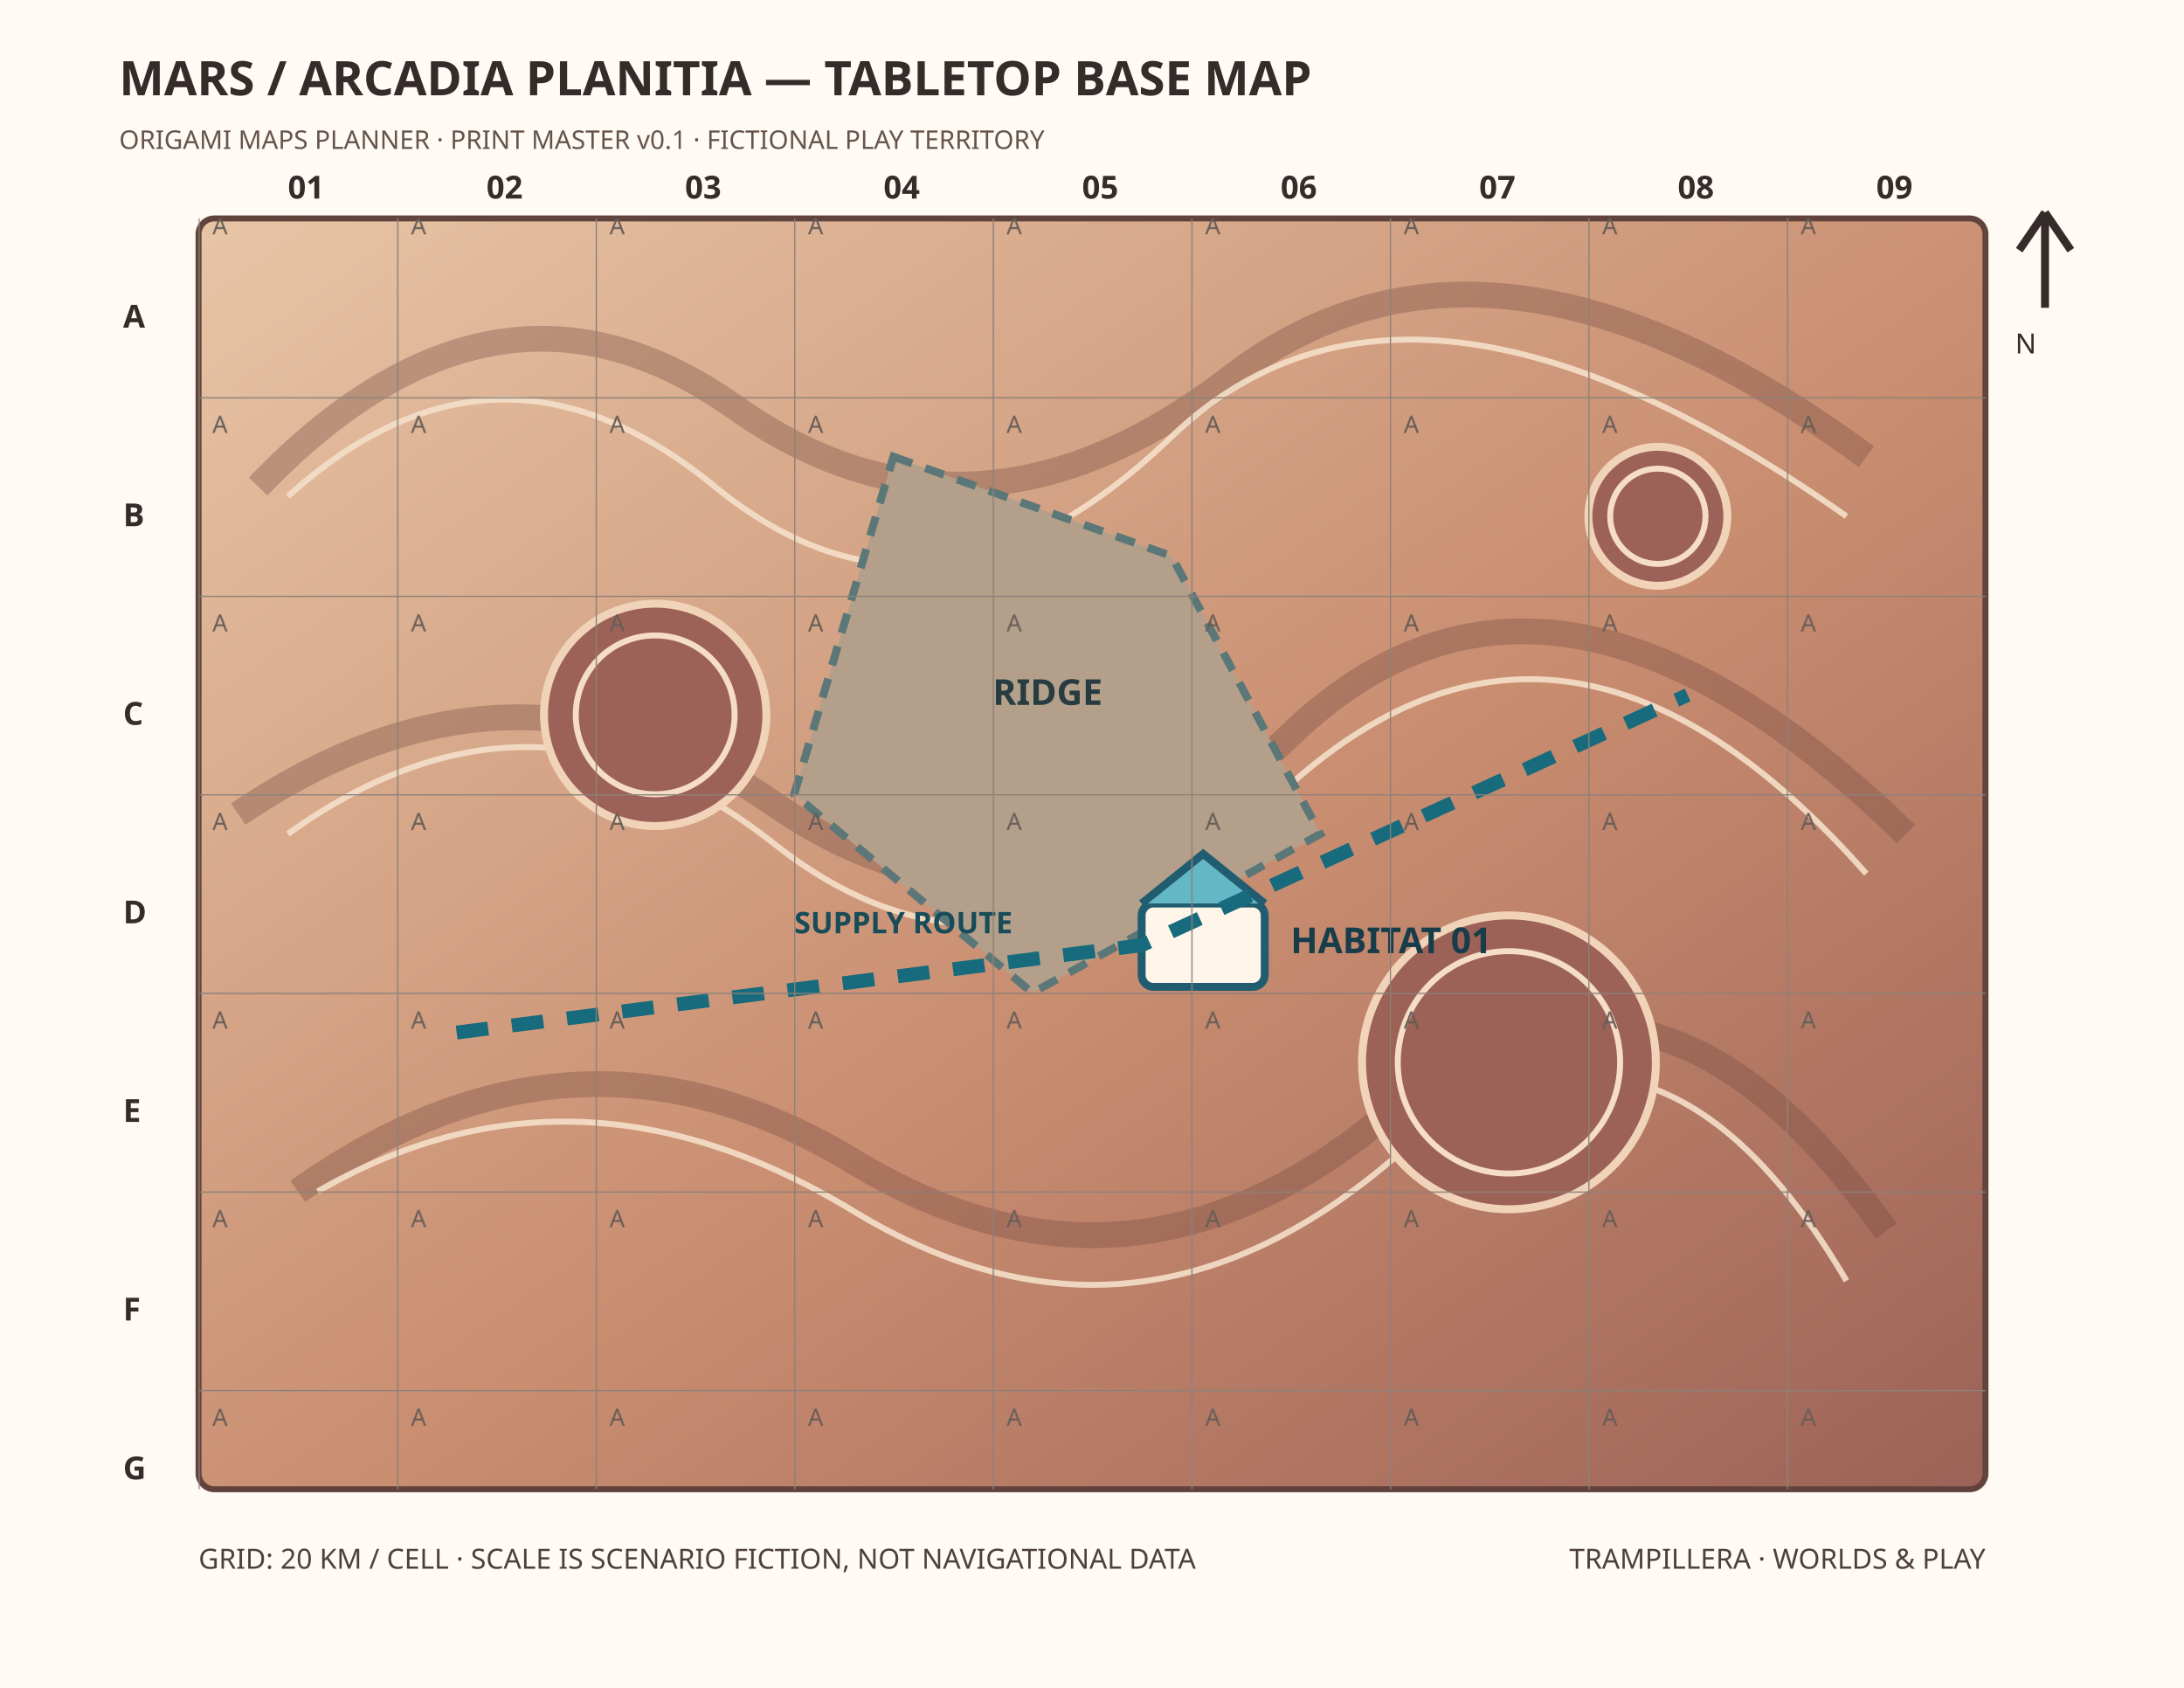
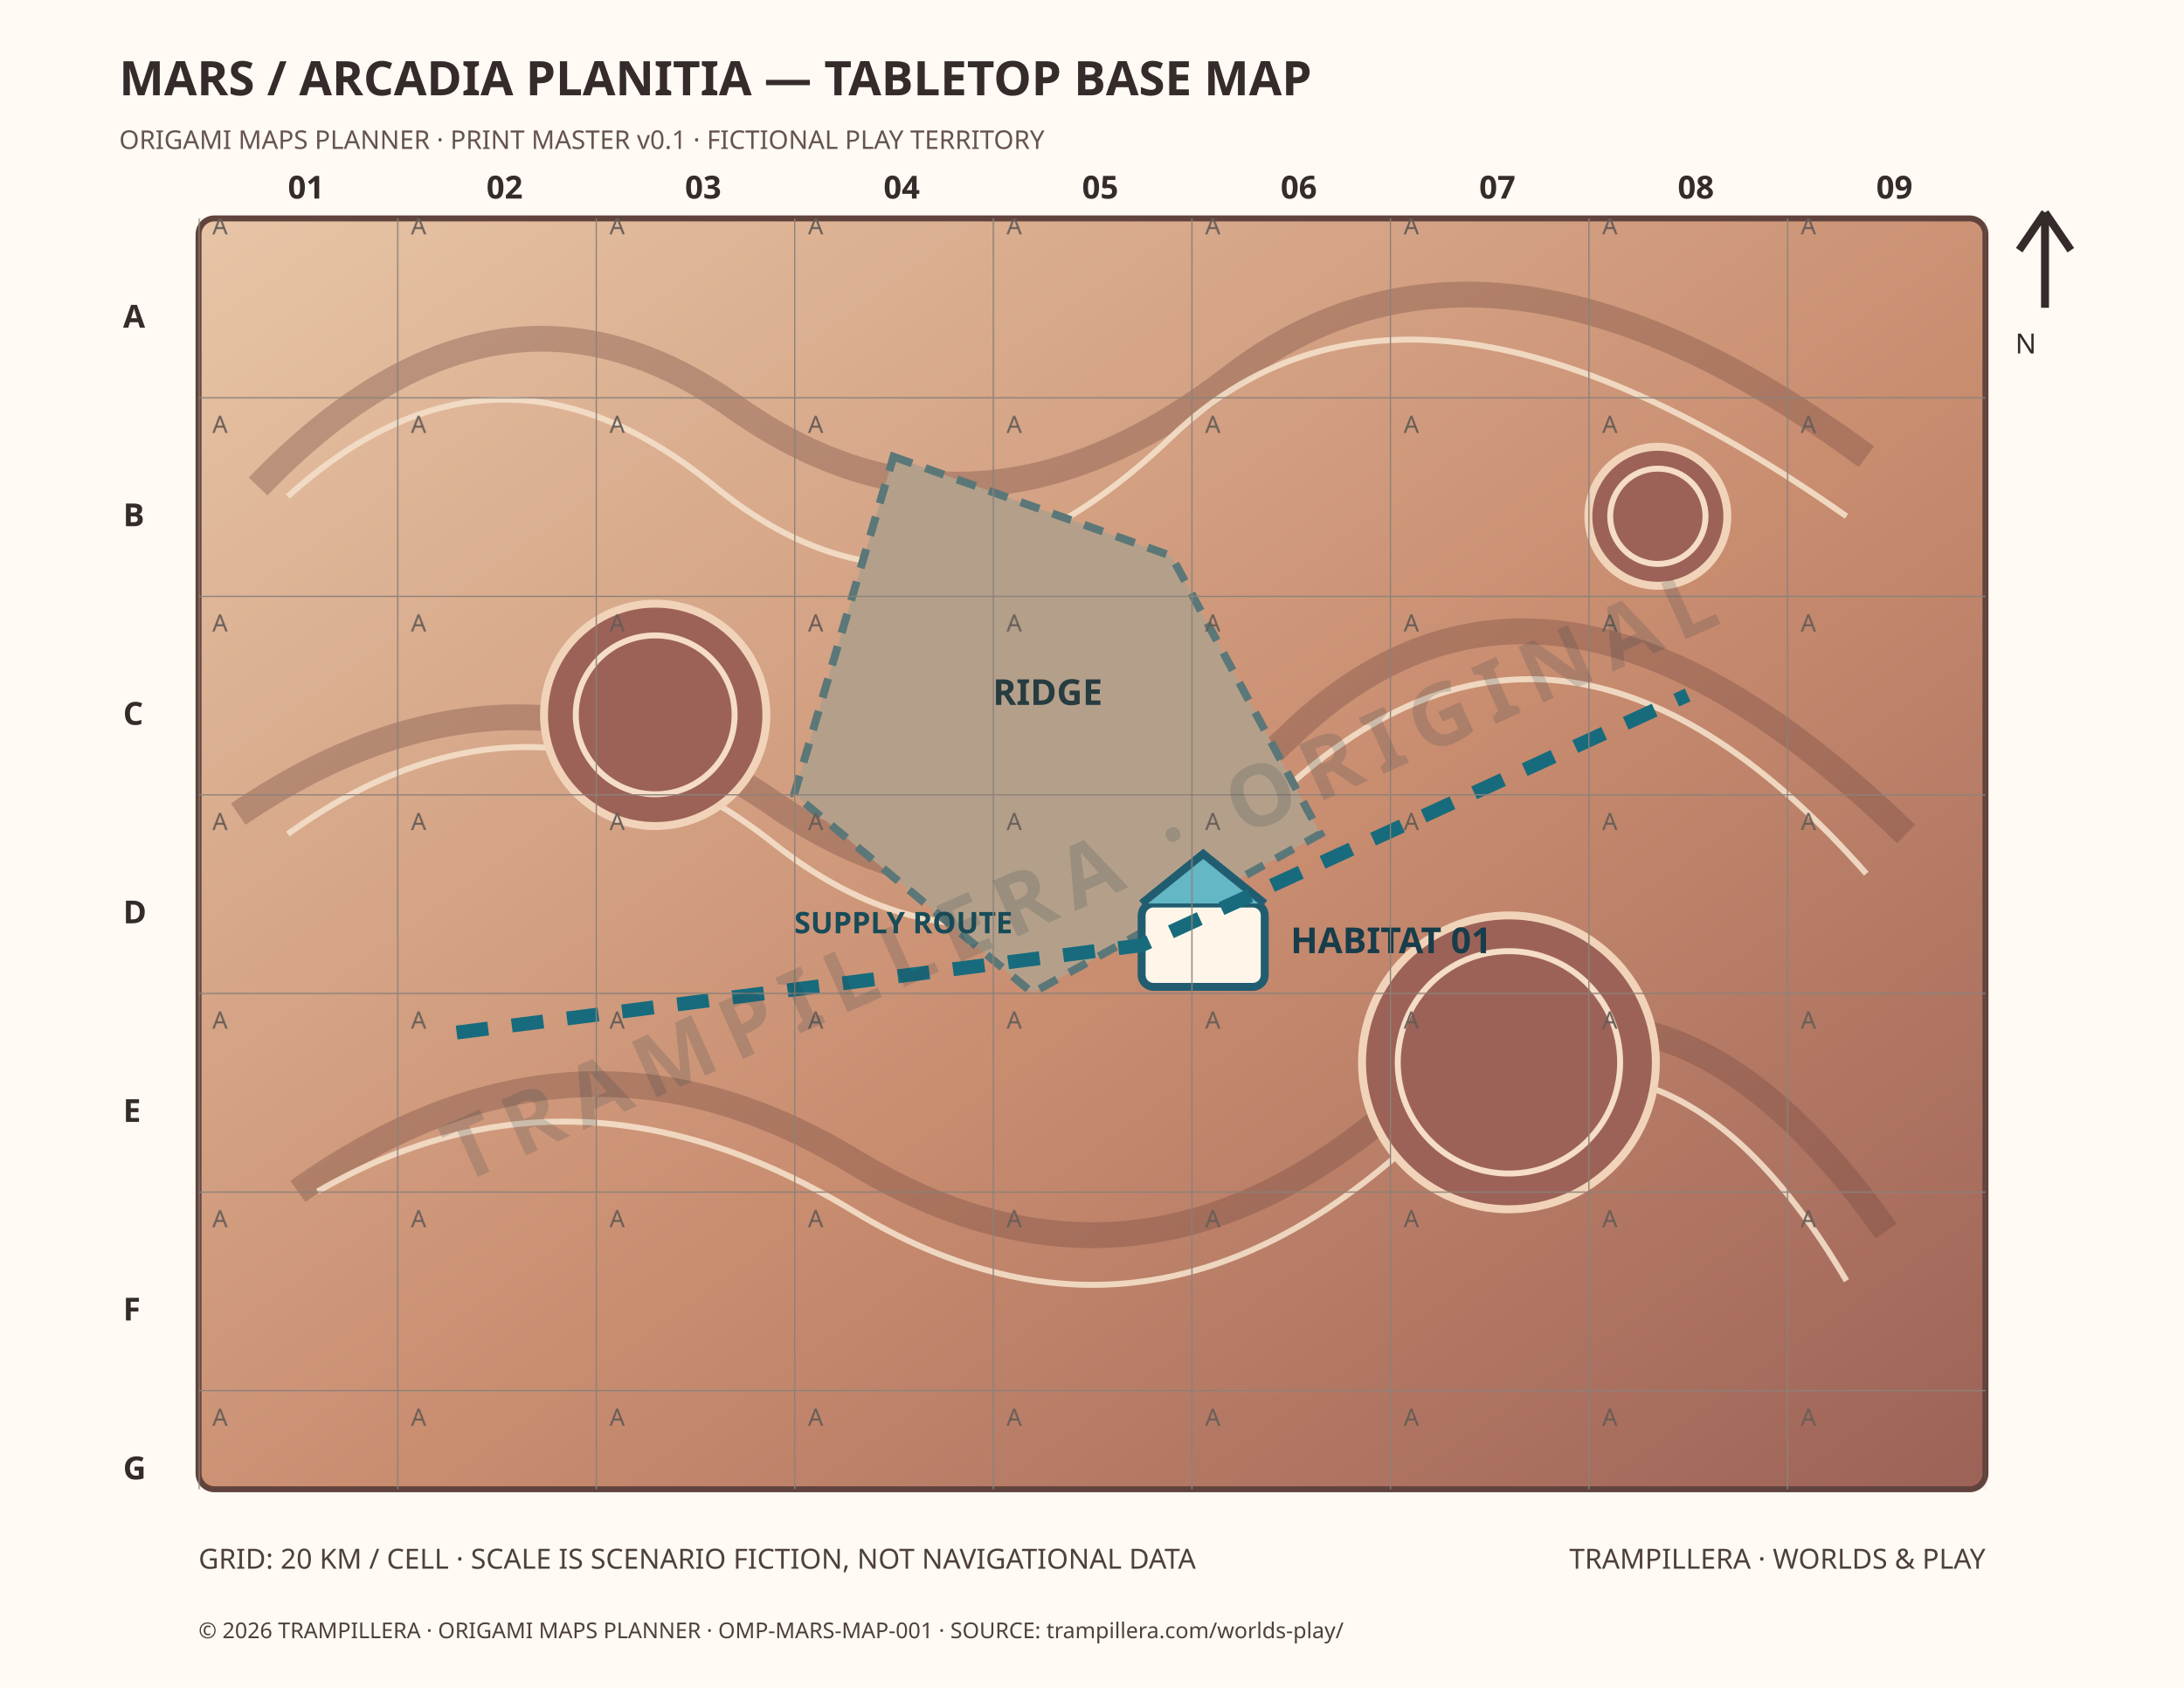
<svg xmlns="http://www.w3.org/2000/svg" width="3300" height="2550" viewBox="0 0 1100 850" role="img" aria-labelledby="title desc">
  <defs>
    <pattern id="grid" width="100" height="100" patternUnits="userSpaceOnUse">
      <path d="M100 0H0V100" fill="none" stroke="#8b8179" stroke-width="1.2" />
      <text x="7" y="18" font-family="sans-serif" font-size="12" fill="#665c56">A</text>
    </pattern>
    <linearGradient id="ground" x2="1" y2="1">
      <stop stop-color="#e7c5a6" />
      <stop offset=".55" stop-color="#c98d70" />
      <stop offset="1" stop-color="#9c6257" />
    </linearGradient>
  </defs>
  <rect width="1100" height="850" fill="#fffaf4" />
  <text x="60" y="48" font-family="sans-serif" font-size="24" font-weight="700" fill="#342b2a">MARS / ARCADIA PLANITIA — TABLETOP BASE MAP</text>
  <text x="60" y="75" font-family="sans-serif" font-size="13" fill="#65544d">ORIGAMI MAPS PLANNER · PRINT MASTER v0.1 · FICTIONAL PLAY TERRITORY</text>
  <rect x="100" y="110" width="900" height="640" rx="8" fill="url(#ground)" stroke="#60433c" stroke-width="3" />
  <path d="M130 245Q250 120 370 205T620 190T940 230M120 410Q260 315 390 405T650 370T960 420M150 600Q290 500 430 585T700 560T950 620" fill="none" stroke="#74483f" stroke-width="13" opacity=".35" />
  <g fill="none" stroke="#f4dfc9" stroke-width="3" opacity=".9">
    <path d="M145 250Q250 155 360 245T590 220T930 260" />
    <path d="M145 420Q270 330 390 425T650 395T940 440" />
    <path d="M160 600Q290 525 430 610T700 585T930 645" />
  </g>
  <g fill="#9c6257" stroke="#f1d3b9" stroke-width="4">
    <circle cx="330" cy="360" r="56" />
    <circle cx="760" cy="535" r="74" />
    <circle cx="835" cy="260" r="35" />
  </g>
  <g fill="none" stroke="#f5ddc8" stroke-width="3">
    <circle cx="330" cy="360" r="40" />
    <circle cx="760" cy="535" r="56" />
    <circle cx="835" cy="260" r="24" />
  </g>
  <path d="M450 230L590 280L665 420L520 500L400 400Z" fill="#b4a08a" stroke="#5b7778" stroke-width="4" stroke-dasharray="10 7" />
  <text x="500" y="355" font-family="sans-serif" font-size="18" fill="#273c40" font-weight="700">RIDGE</text>
  <g fill="#fff6e9" stroke="#215d70" stroke-width="4">
    <rect x="575" y="455" width="62" height="42" rx="6" />
    <path d="M575 455l31-25 31 25" fill="#64b7c4" />
  </g>
  <text x="650" y="480" font-family="sans-serif" font-size="18" fill="#173d4b" font-weight="700">HABITAT 01</text>
  <path d="M230 520L575 476L850 350" fill="none" stroke="#176b7c" stroke-width="7" stroke-dasharray="16 12" />
  <text x="400" y="470" font-family="sans-serif" font-size="15" fill="#174c58" font-weight="700">SUPPLY ROUTE</text>
  <rect x="100" y="110" width="900" height="640" fill="url(#grid)" />
  <g font-family="sans-serif" font-size="16" font-weight="700" fill="#342b2a">
    <text x="145" y="100">01</text>
    <text x="245" y="100">02</text>
    <text x="345" y="100">03</text>
    <text x="445" y="100">04</text>
    <text x="545" y="100">05</text>
    <text x="645" y="100">06</text>
    <text x="745" y="100">07</text>
    <text x="845" y="100">08</text>
    <text x="945" y="100">09</text>
    <text x="62" y="165">A</text>
    <text x="62" y="265">B</text>
    <text x="62" y="365">C</text>
    <text x="62" y="465">D</text>
    <text x="62" y="565">E</text>
    <text x="62" y="665">F</text>
    <text x="62" y="745">G</text>
  </g>
  <path d="M1030 155v-48m0 0l-13 19m13-19l13 19" stroke="#342b2a" stroke-width="4" fill="none" />
  <text x="1015" y="178" font-family="sans-serif" font-size="14" fill="#342b2a">N</text>
  <text x="100" y="790" font-family="sans-serif" font-size="14" fill="#4d403a">GRID: 20 KM / CELL · SCALE IS SCENARIO FICTION, NOT NAVIGATIONAL DATA</text>
  <text x="1000" y="790" text-anchor="end" font-family="sans-serif" font-size="14" fill="#4d403a">TRAMPILLERA · WORLDS &amp; PLAY</text>
+   <text x="100" y="825" font-family="sans-serif" font-size="11" fill="#4d403a">© 2026 TRAMPILLERA · ORIGAMI MAPS PLANNER · OMP-MARS-MAP-001 · SOURCE: trampillera.com/worlds-play/</text>
+   <g id="trampillera-visible-watermark" pointer-events="none" opacity=".18">
+     <text x="550" y="455" text-anchor="middle" transform="rotate(-24 550 455)" font-family="sans-serif" font-size="43" font-weight="700" letter-spacing="7" fill="#243b49">TRAMPILLERA · ORIGINAL</text>
+   </g>
</svg>
